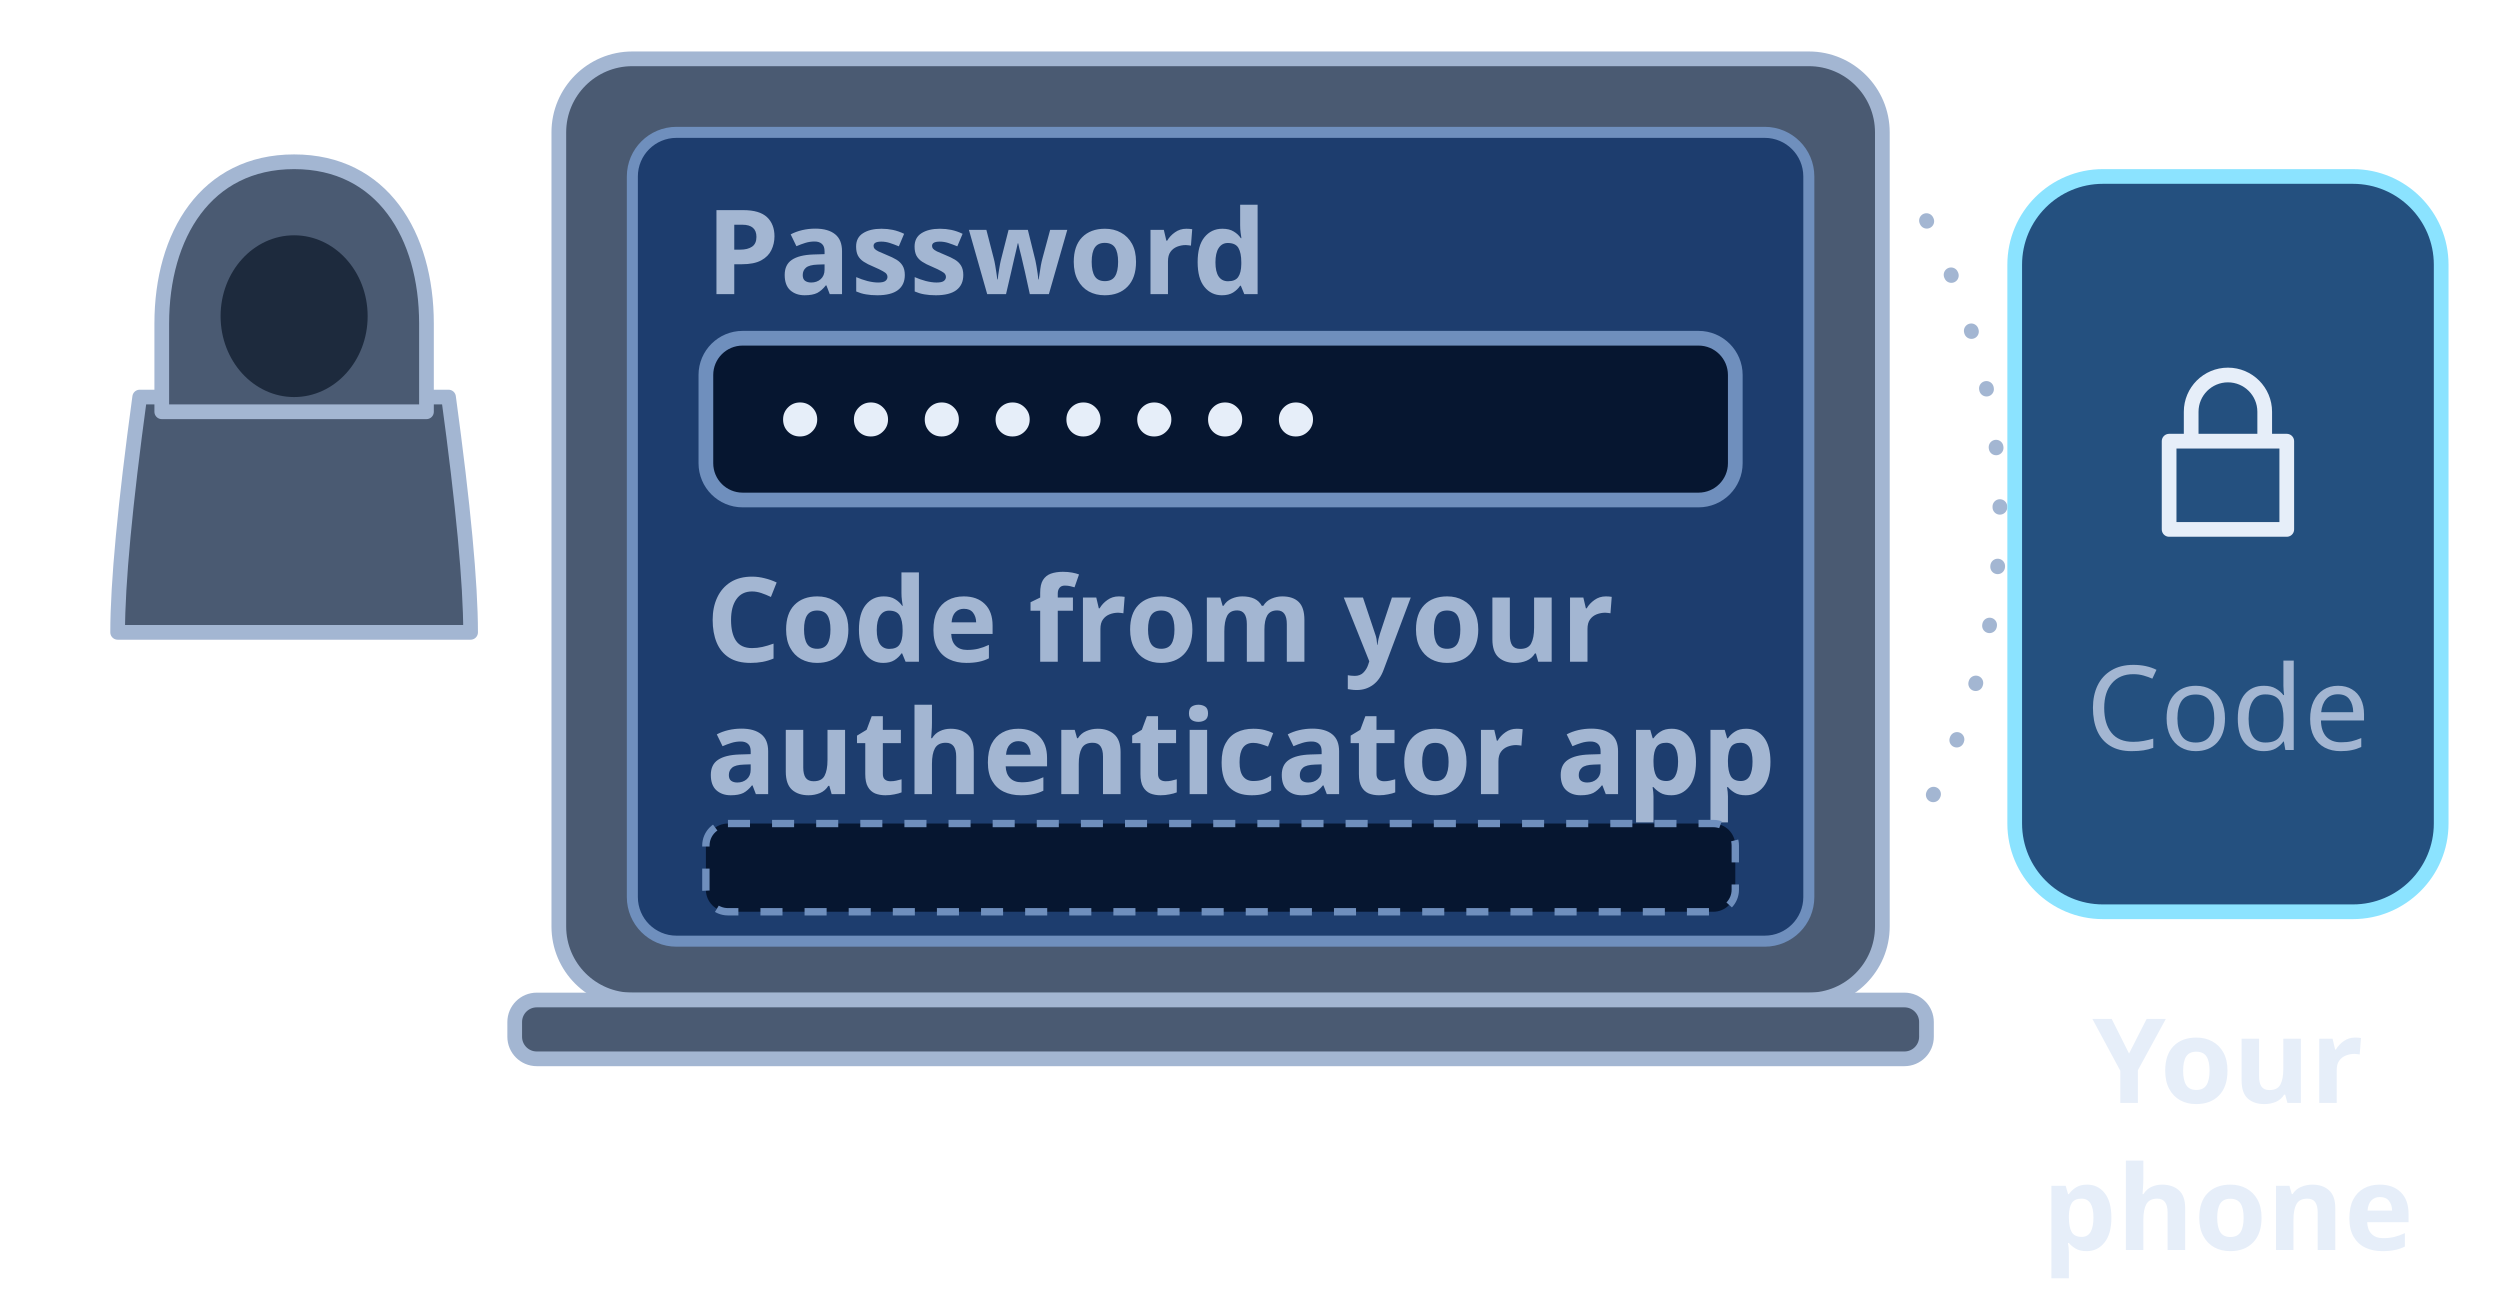
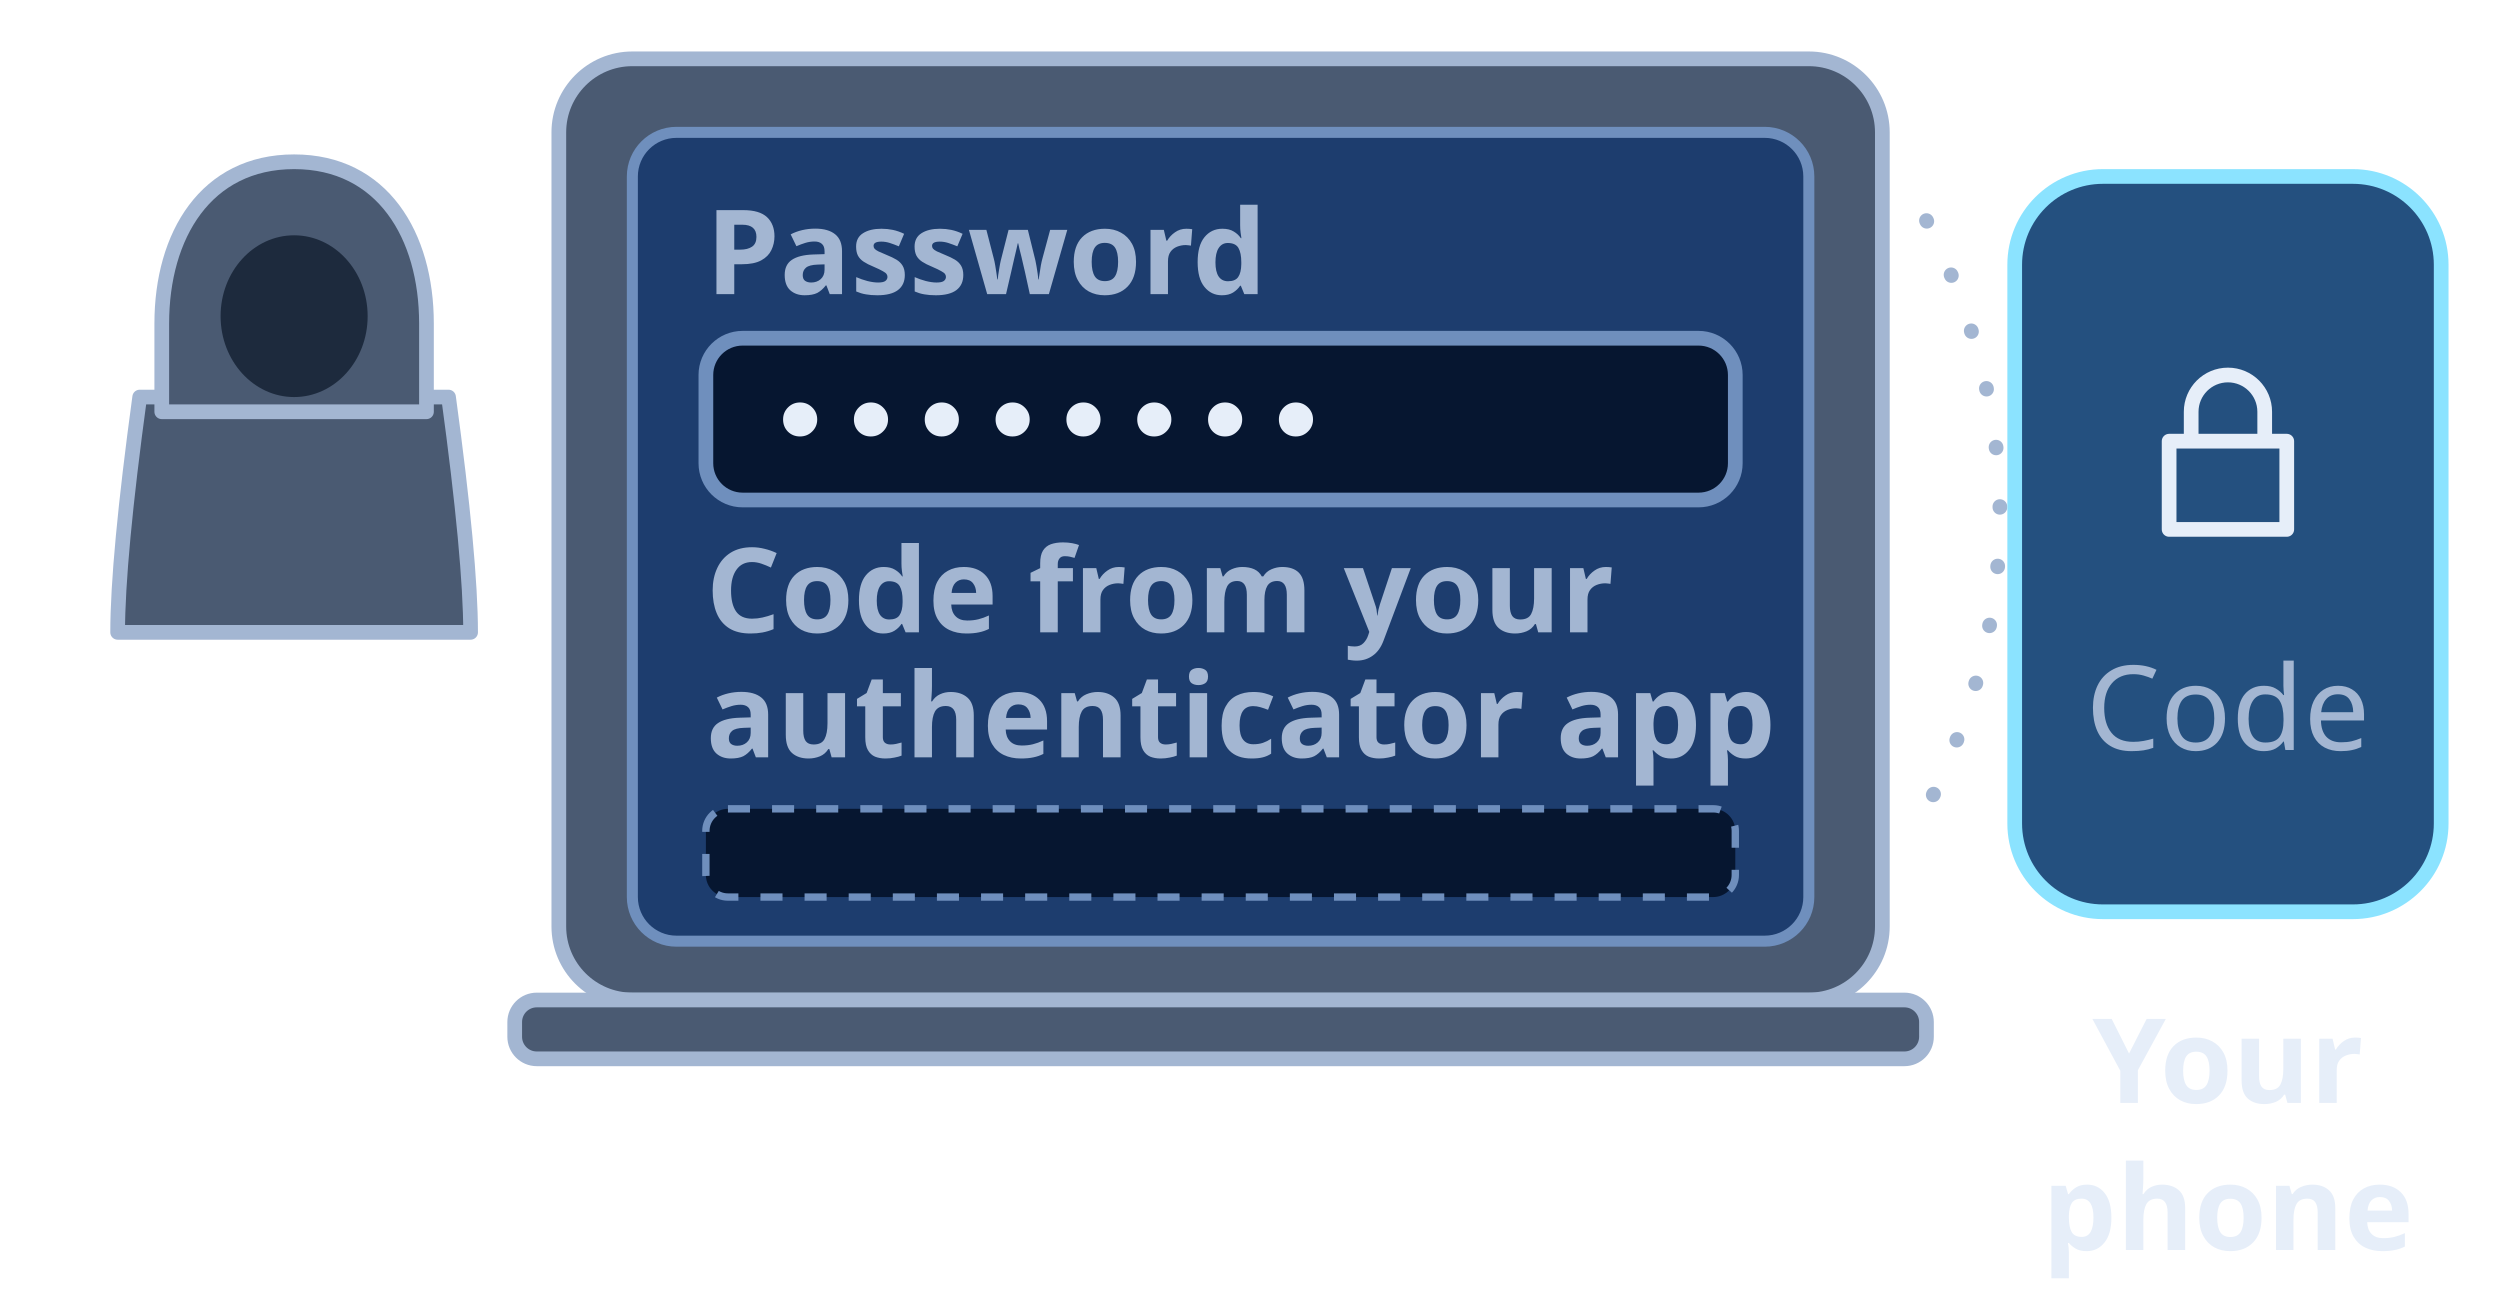
<svg xmlns="http://www.w3.org/2000/svg" viewBox="0 0 340 176" width="340" height="176" font-family="'IBM Plex Sans', ui-sans-serif, system-ui, sans-serif">
  <g>
    <path d="M19 54Q16 76 16 86L64 86Q64 76 61 54Z" fill="#4a5a72" stroke="#a3b6d2" stroke-width="2" stroke-linecap="round" stroke-linejoin="round" />
    <path d="M40 22C52 22 58 32 58 44L58 56L22 56L22 44C22 32 28 22 40 22Z" fill="#4a5a72" stroke="#a3b6d2" stroke-width="2" stroke-linecap="round" stroke-linejoin="round" />
    <ellipse cx="40" cy="43" rx="10" ry="11" fill="#1d2a3d" />
  </g>
  <rect x="76" y="8" width="180" height="128" rx="10" fill="#4a5a72" stroke="#a3b6d2" stroke-width="2" />
  <rect x="70" y="136" width="192" height="8" rx="3" fill="#4a5a72" stroke="#a3b6d2" stroke-width="2" />
  <rect x="86" y="18" width="160" height="110" rx="6" fill="#1d3d6e" stroke="#6f8fbd" stroke-width="1.5" />
  <text x="96" y="40" font-size="16" font-weight="600" fill="#a3b6d2">Password</text>
  <rect x="96" y="46" width="140" height="22" rx="5" fill="#061630" stroke="#6f8fbd" stroke-width="2" />
  <text x="104" y="63" font-size="16" font-weight="500" fill="#e6eef9" font-family="'IBM Plex Mono', ui-monospace, Menlo, monospace">••••••••</text>
-   <text x="96" y="90" font-size="16" font-weight="600" fill="#a3b6d2">Code from your</text>
-   <text x="96" y="108" font-size="16" font-weight="600" fill="#a3b6d2">authenticator app</text>
-   <rect x="96" y="112" width="140" height="12" rx="3" fill="#061630" stroke="#6f8fbd" stroke-width="1" stroke-dasharray="3 3" />
+   <text x="96" y="86" font-size="16" font-weight="600" fill="#a3b6d2">Code from your</text>
+   <text x="96" y="103" font-size="16" font-weight="600" fill="#a3b6d2">authenticator app</text>
+   <rect x="96" y="110" width="140" height="12" rx="3" fill="#061630" stroke="#6f8fbd" stroke-width="1" stroke-dasharray="3 3" />
  <path d="M262 30q20 40 0 80" fill="none" stroke="#a3b6d2" stroke-width="2" stroke-linecap="round" stroke-linejoin="round" stroke-dasharray="0.1 8" />
  <rect x="274" y="24" width="58" height="100" rx="12" fill="#24507f" stroke="#8be3ff" stroke-width="2" />
  <path d="M295 60H311V72H295ZM298 60V56A5 5 0 0 1 308 56V60" fill="none" stroke="#e6eef9" stroke-width="2" stroke-linecap="round" stroke-linejoin="round" />
  <text x="303" y="102" font-size="16" font-weight="500" fill="#a3b6d2" text-anchor="middle">Code</text>
  <text x="303" y="150" font-size="16" font-weight="600" fill="#e6eef9" text-anchor="middle">Your</text>
  <text x="303" y="170" font-size="16" font-weight="600" fill="#e6eef9" text-anchor="middle">phone</text>
</svg>
